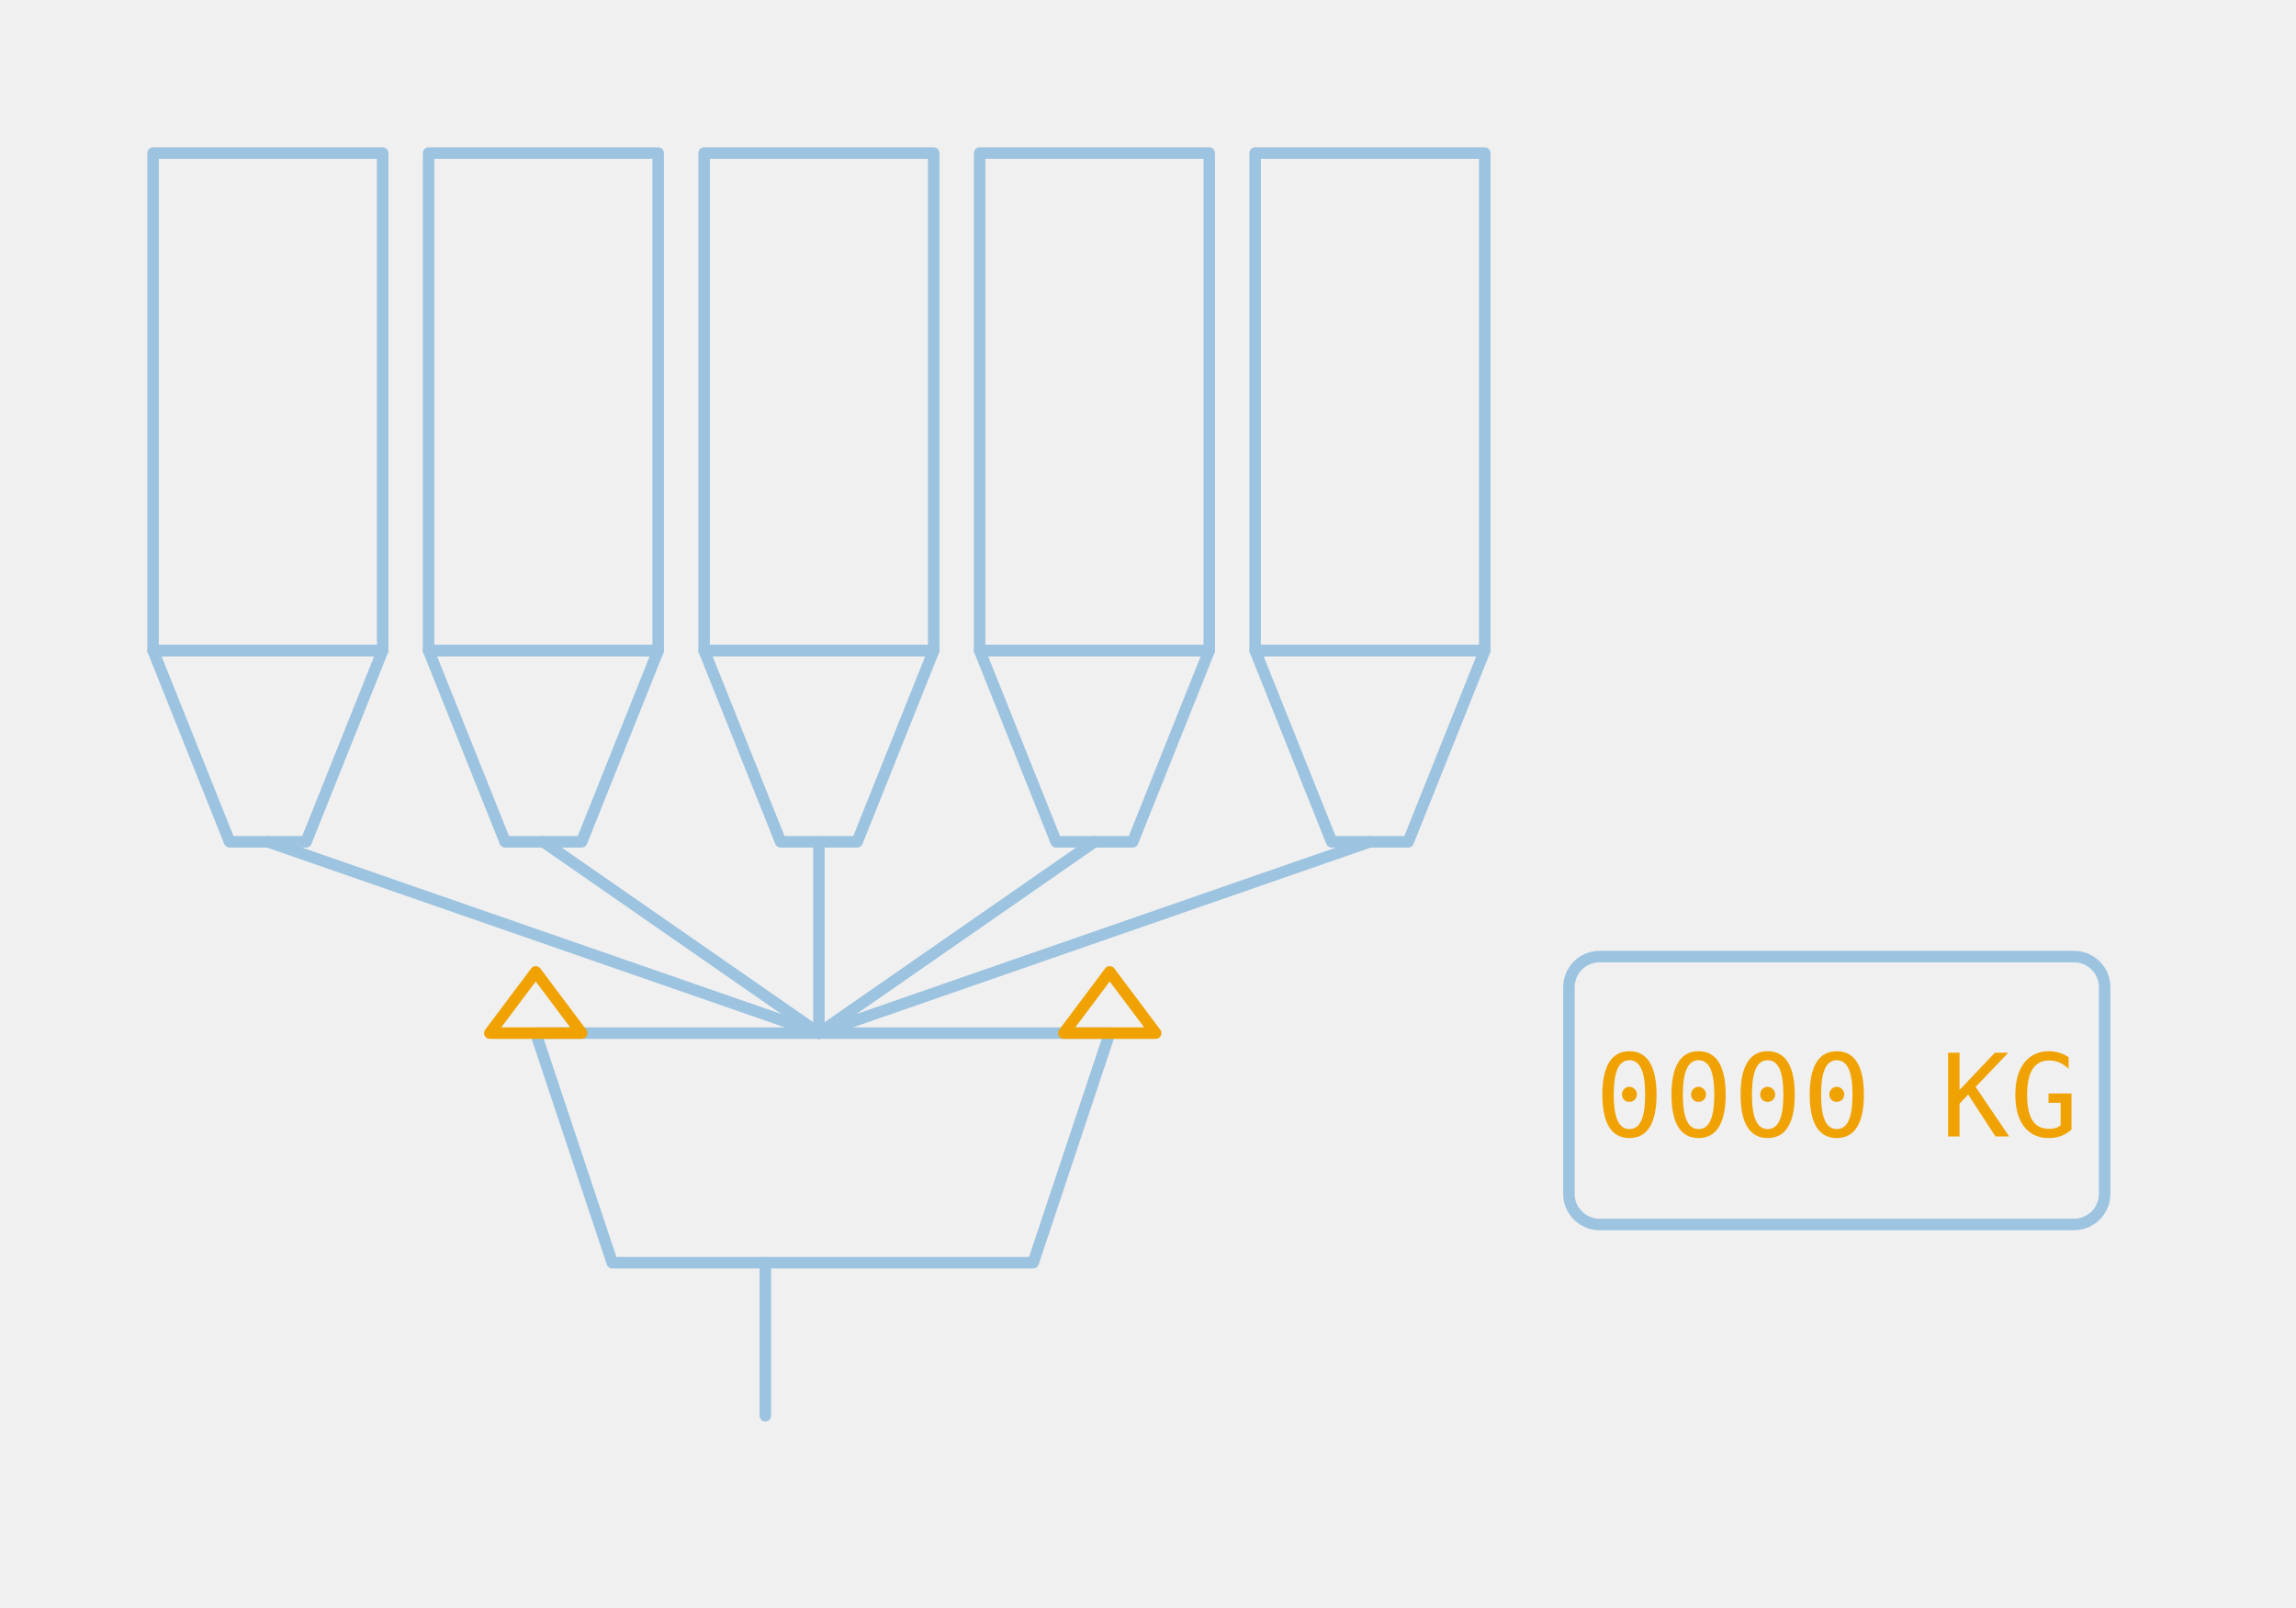
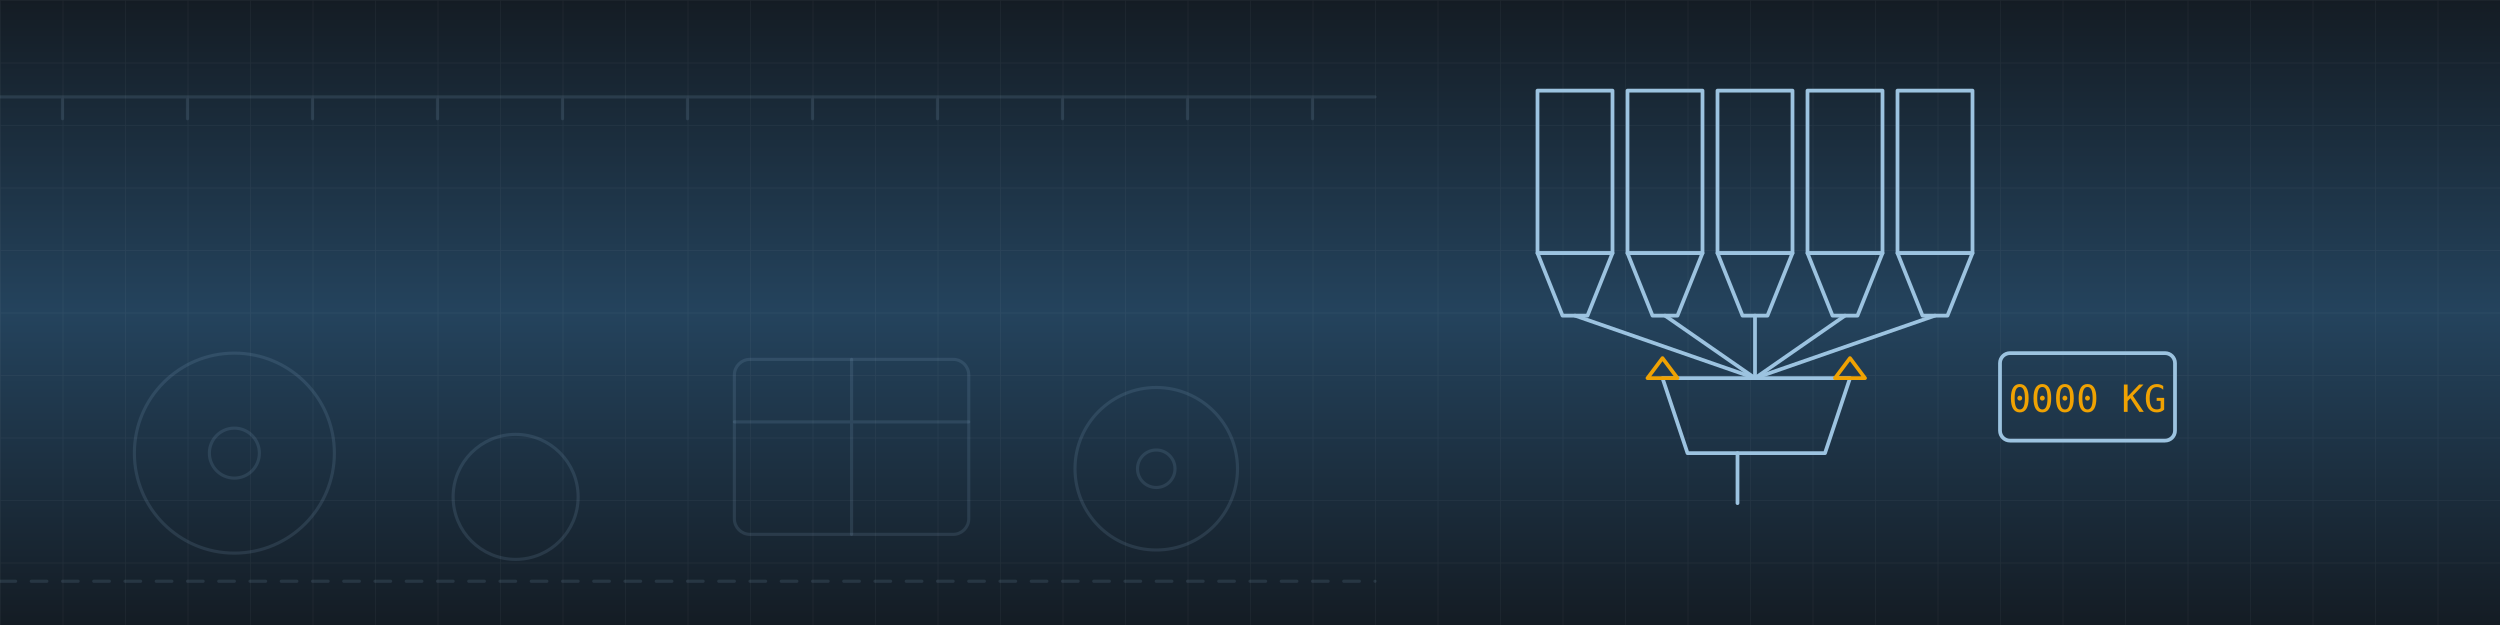
- <svg xmlns="http://www.w3.org/2000/svg" viewBox="600 60 600 420" preserveAspectRatio="xMaxYMid meet">
-   <g fill="none" stroke="#9cc3e0" stroke-width="3" stroke-linejoin="round" stroke-linecap="round">
-     <rect x="640" y="100" width="60" height="130" rx="0" />
-     <path d="M640 230 L700 230 L680 280 H660 Z" />
-     <line x1="670" y1="280" x2="814" y2="330" />
-     <rect x="712" y="100" width="60" height="130" rx="0" />
-     <path d="M712 230 L772 230 L752 280 H732 Z" />
-     <line x1="742" y1="280" x2="814" y2="330" />
-     <rect x="784" y="100" width="60" height="130" rx="0" />
-     <path d="M784 230 L844 230 L824 280 H804 Z" />
-     <line x1="814" y1="280" x2="814" y2="330" />
-     <rect x="856" y="100" width="60" height="130" rx="0" />
-     <path d="M856 230 L916 230 L896 280 H876 Z" />
-     <line x1="886" y1="280" x2="814" y2="330" />
-     <rect x="928" y="100" width="60" height="130" rx="0" />
-     <path d="M928 230 L988 230 L968 280 H948 Z" />
-     <line x1="958" y1="280" x2="814" y2="330" />
-     <path d="M740 330 H890 L870 390 H760 Z" />
-     <path d="M728 330 l12 -16 l12 16 z M878 330 l12 -16 l12 16 z" stroke="#f0a202" />
-     <path d="M800 390 V430" />
-     <rect x="1010" y="310" width="140" height="70" rx="8" />
+ <svg xmlns="http://www.w3.org/2000/svg" viewBox="0 0 1600 400" preserveAspectRatio="xMaxYMid slice">
+   <defs>
+     <linearGradient id="g" x1="0" y1="0" x2="0" y2="1">
+       <stop offset="0" stop-color="#141c24" />
+       <stop offset=".5" stop-color="#24435d" />
+       <stop offset="1" stop-color="#141c24" />
+     </linearGradient>
+     <pattern id="p" width="40" height="40" patternUnits="userSpaceOnUse">
+       <path d="M40 0H0V40" fill="none" stroke="#fff" stroke-opacity=".05" />
+     </pattern>
+   </defs>
+   <rect width="1600" height="400" fill="url(#g)" />
+   <rect width="1600" height="400" fill="url(#p)" />
+   <g fill="none" stroke="#9cc3e0" stroke-opacity=".13" stroke-width="2" stroke-linecap="round">
+     <path d="M0 62H880M40 62v14M120 62v14M200 62v14M280 62v14M360 62v14M440 62v14M520 62v14M600 62v14M680 62v14M760 62v14M840 62v14" />
+     <path d="M0 372H880" stroke-dasharray="10 10" />
+     <circle cx="150" cy="290" r="64" />
+     <circle cx="150" cy="290" r="16" />
+     <circle cx="330" cy="318" r="40" />
+     <rect x="470" y="230" width="150" height="112" rx="10" />
+     <path d="M470 270H620M545 230V342" />
+     <circle cx="740" cy="300" r="52" />
+     <circle cx="740" cy="300" r="12" />
  </g>
-   <text x="1080" y="357" fill="#f0a202" font-size="30" font-family="monospace" text-anchor="middle">0000 KG</text>
+   <g transform="translate(472,-22) scale(0.8)">
+     <g fill="none" stroke="#9cc3e0" stroke-width="3" stroke-linejoin="round" stroke-linecap="round">
+       <rect x="640" y="100" width="60" height="130" rx="0" />
+       <path d="M640 230 L700 230 L680 280 H660 Z" />
+       <line x1="670" y1="280" x2="814" y2="330" />
+       <rect x="712" y="100" width="60" height="130" rx="0" />
+       <path d="M712 230 L772 230 L752 280 H732 Z" />
+       <line x1="742" y1="280" x2="814" y2="330" />
+       <rect x="784" y="100" width="60" height="130" rx="0" />
+       <path d="M784 230 L844 230 L824 280 H804 Z" />
+       <line x1="814" y1="280" x2="814" y2="330" />
+       <rect x="856" y="100" width="60" height="130" rx="0" />
+       <path d="M856 230 L916 230 L896 280 H876 Z" />
+       <line x1="886" y1="280" x2="814" y2="330" />
+       <rect x="928" y="100" width="60" height="130" rx="0" />
+       <path d="M928 230 L988 230 L968 280 H948 Z" />
+       <line x1="958" y1="280" x2="814" y2="330" />
+       <path d="M740 330 H890 L870 390 H760 Z" />
+       <path d="M728 330 l12 -16 l12 16 z M878 330 l12 -16 l12 16 z" stroke="#f0a202" />
+       <path d="M800 390 V430" />
+       <rect x="1010" y="310" width="140" height="70" rx="8" />
+     </g>
+     <text x="1080" y="357" fill="#f0a202" font-size="30" font-family="monospace" text-anchor="middle">0000 KG</text>
+   </g>
</svg>
